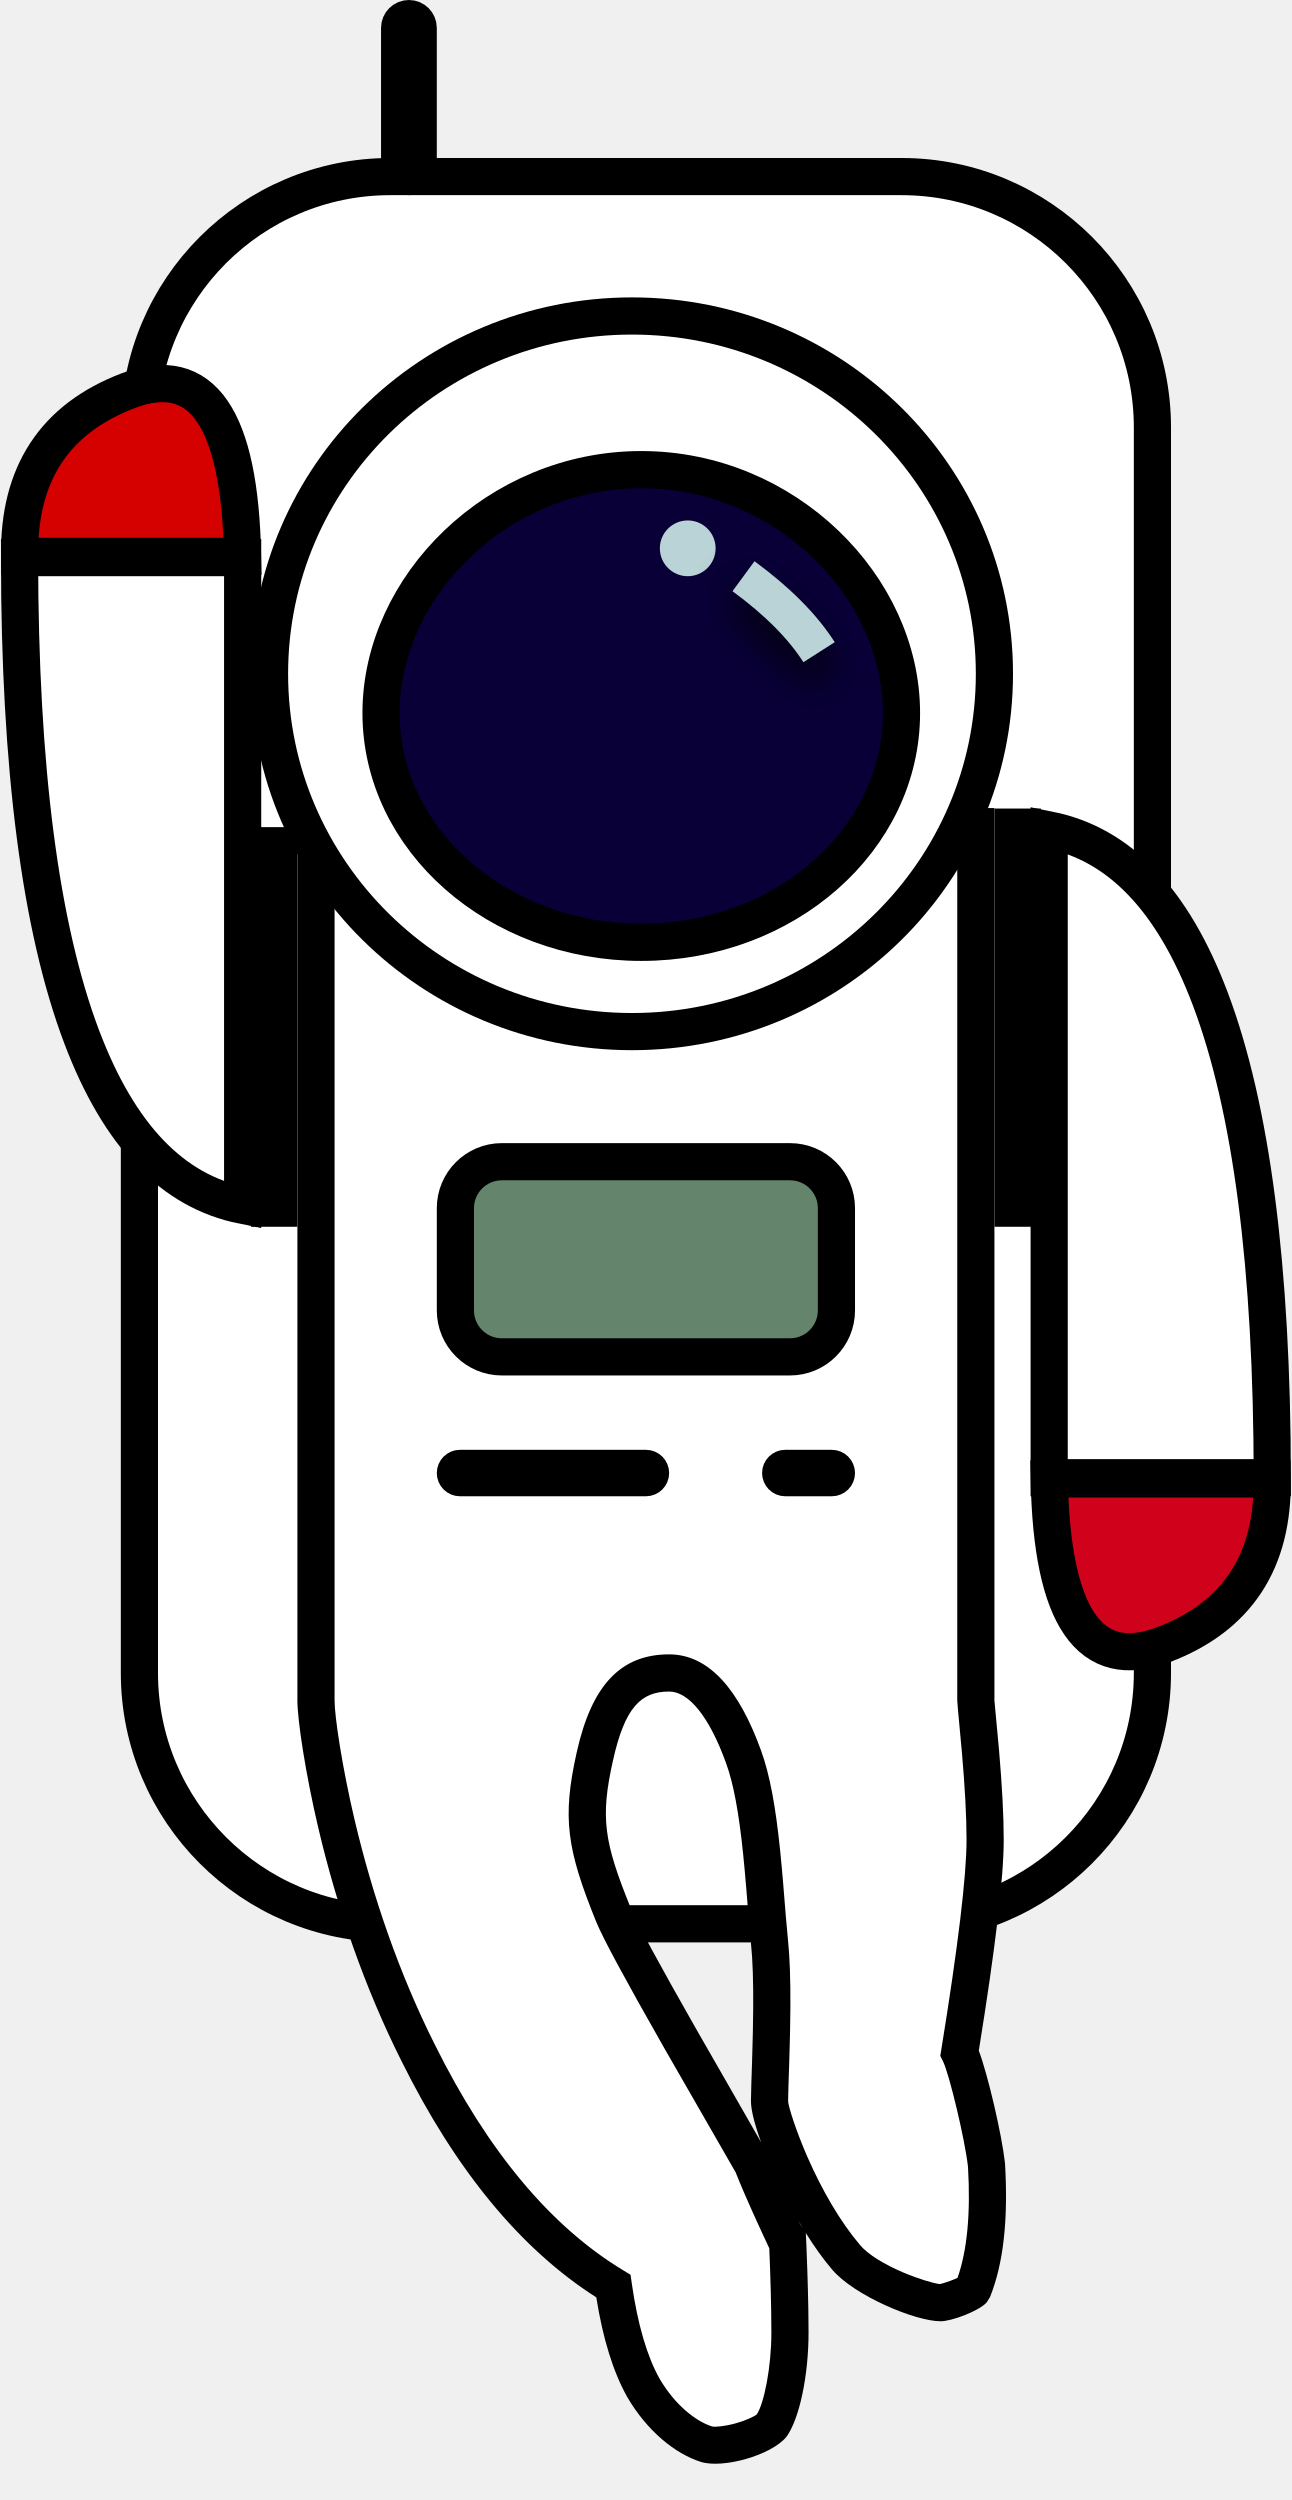
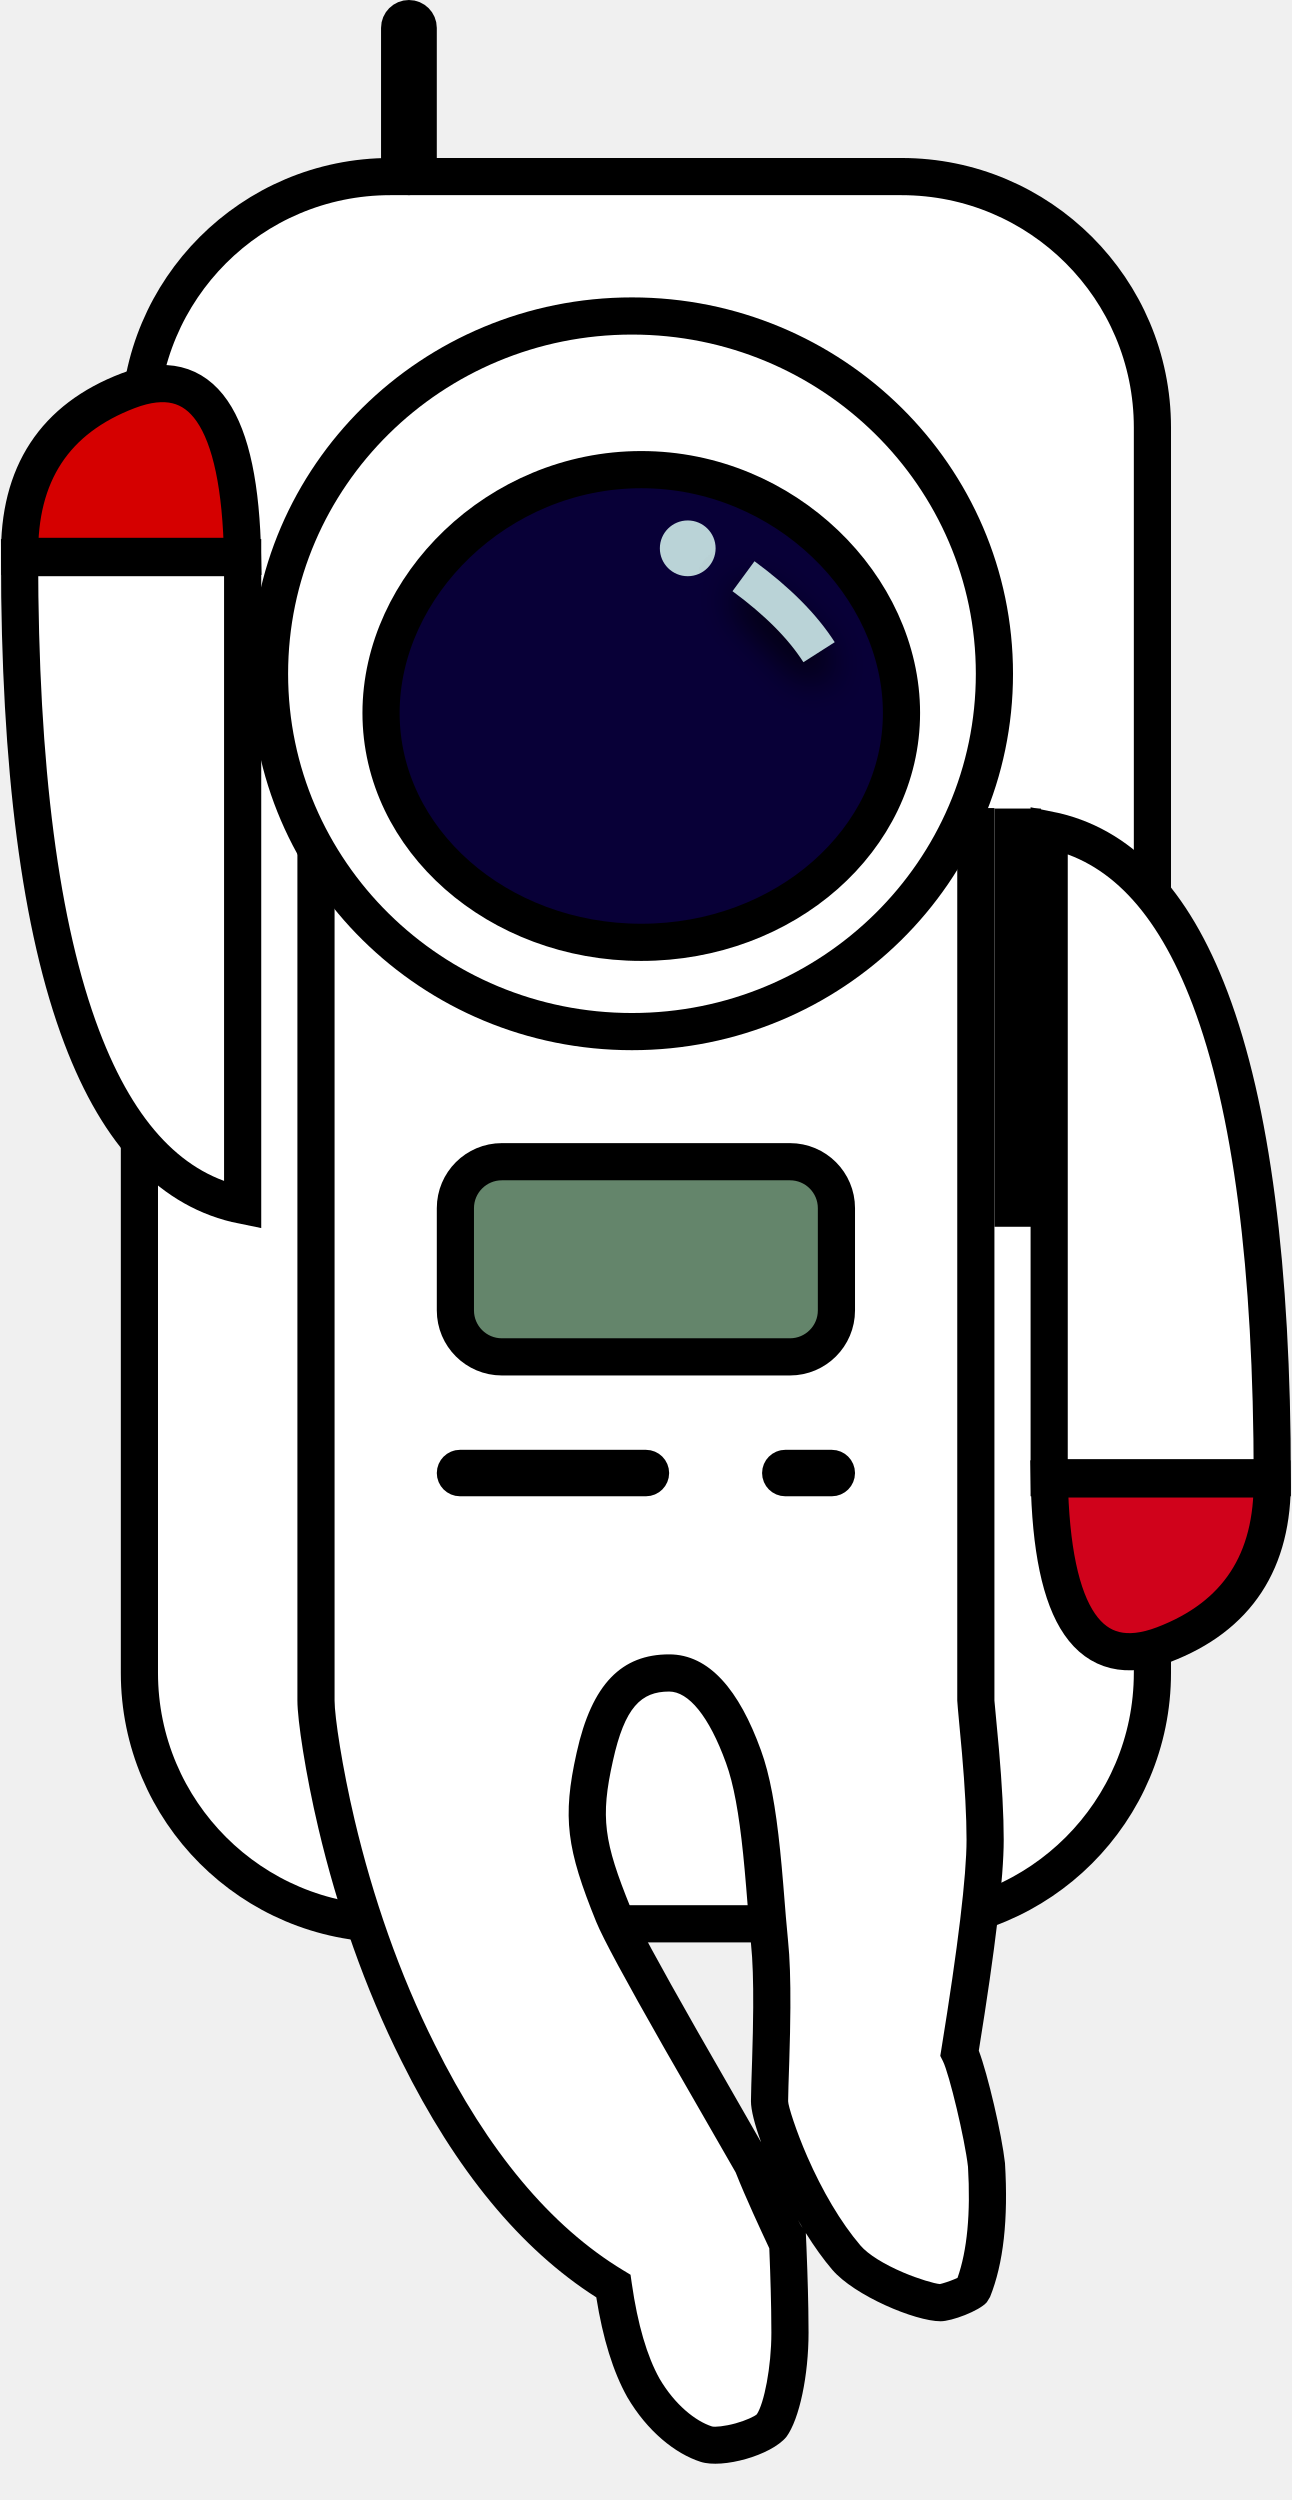
<svg xmlns="http://www.w3.org/2000/svg" xmlns:xlink="http://www.w3.org/1999/xlink" width="139" height="269" viewBox="0 0 139 269">
  <defs>
    <path id="artboard-b" d="M51,28 C54.654,30.684 57.365,33.41 59.131,36.176" />
    <filter id="artboard-a" width="419.8%" height="418%" x="-159.9%" y="-110.1%" filterUnits="objectBoundingBox">
      <feMorphology in="SourceAlpha" operator="dilate" radius="2" result="shadowSpreadOuter1" />
      <feOffset dy="2" in="shadowSpreadOuter1" result="shadowOffsetOuter1" />
      <feGaussianBlur in="shadowOffsetOuter1" result="shadowBlurOuter1" stdDeviation="2" />
      <feComposite in="shadowBlurOuter1" in2="SourceAlpha" operator="out" result="shadowBlurOuter1" />
      <feColorMatrix in="shadowBlurOuter1" result="shadowMatrixOuter1" values="0 0 0 0 0   0 0 0 0 0   0 0 0 0 0  0 0 0 0.5 0" />
      <feMorphology in="SourceAlpha" operator="dilate" radius="2" result="shadowSpreadOuter2" />
      <feOffset dy="2" in="shadowSpreadOuter2" result="shadowOffsetOuter2" />
      <feGaussianBlur in="shadowOffsetOuter2" result="shadowBlurOuter2" stdDeviation="2" />
      <feComposite in="shadowBlurOuter2" in2="SourceAlpha" operator="out" result="shadowBlurOuter2" />
      <feColorMatrix in="shadowBlurOuter2" result="shadowMatrixOuter2" values="0 0 0 0 0   0 0 0 0 0   0 0 0 0 0  0 0 0 0.5 0" />
      <feMerge>
        <feMergeNode in="shadowMatrixOuter1" />
        <feMergeNode in="shadowMatrixOuter2" />
      </feMerge>
    </filter>
  </defs>
  <g fill="none" fill-rule="evenodd">
    <rect width="139" height="269" />
    <g stroke="#000" stroke-width="4" transform="translate(13)">
      <rect width="109" height="188" x="2" y="19" fill="#FFF" rx="27" />
      <rect width="2" height="17" x="30" y="2" rx="1" />
    </g>
+     <g class="human__left-arm" stroke="#000" stroke-width="4" transform="matrix(1 0 0 -1 0 132)">
+       <path fill="#FFF" d="M2.104,72 L26.109,72 L26.109,2.302 C18.58,3.815 12.827,9.765 8.789,20.436 C4.354,32.157 2.112,49.36 2.104,72 Z" />
+       <path fill="#D50000" d="M2.112,72.134 C1.976,81 5.873,86.943 13.801,89.964 C21.729,92.985 25.829,87.042 26.101,72.134 L2.112,72.134 Z" />
+       <rect width="-4" height="39" x="31" y="2" />
+     </g>
+     <g class="human__right-arm" stroke="#000" stroke-width="4" transform="matrix(-1 0 0 1 139 87)">
+       <path fill="#FFF" d="M2.104,72 L26.109,72 L26.109,2.302 C18.58,3.815 12.827,9.765 8.789,20.436 C4.354,32.157 2.112,49.36 2.104,72 Z" />
+       <path fill="#D0021B" d="M2.112,72.134 C1.976,81 5.873,86.943 13.801,89.964 C21.729,92.985 25.829,87.042 26.101,72.134 L2.112,72.134 Z" />
+       <rect width="1" height="41" x="29" y="2" />
+     </g>
    <path fill="#FFF" fill-rule="nonzero" d="M34,88.945 C34,150.055 34,181.4 34,182.981 C34,185.351 36.212,203.389 45,220.897 C50.859,232.692 57.859,241.054 66,245.983 C66.667,250.628 67.747,254.284 69.24,256.952 C71.481,260.779 74.413,262.48 76,262.99 C77.587,263.495 81.94,262.304 83,261.029 C84.06,259.588 85,255.331 85,251 C85,246.578 84.733,240.875 84.733,240.875 C84.26,240.285 82.343,236.373 81,232.972 C80.716,232.297 67.731,210.277 66,206.02 C63.418,199.648 62.366,196.331 64,189.018 C65.634,181.62 68.602,180.01 72,180.01 C75.398,180.01 78.066,183.666 80,189.018 C81.934,194.285 82.23,203.475 82.802,209.002 C83.355,214.269 82.802,223.708 82.802,226.089 C82.802,227.62 85.982,236.969 91.07,242.921 C93.398,245.648 99.643,247.768 101.215,247.768 C101.766,247.768 104.224,246.923 104.672,246.408 C105.995,243.12 106.487,238.641 106.149,232.972 C105.801,229.825 104.062,222.518 103.252,220.897 C105.084,209.622 106,201.974 106,197.952 C106,191.904 105,183.665 105,182.981 C105,182.524 105,151.179 105,88.945 L34,88.945 Z" />
    <path fill="#000" fill-rule="nonzero" d="M43.213,221.794 C39.238,213.876 36.282,205.293 34.258,196.722 C32.865,190.823 32,185.055 32,182.981 L32,86.945 L107,86.945 L107,182.981 C107,183.04 107.356,186.699 107.493,188.283 C107.653,190.15 107.78,191.895 107.868,193.545 C107.954,195.158 108,196.631 108,197.952 C108,202.046 107.106,209.583 105.318,220.652 C106.286,223.205 107.796,229.671 108.137,232.752 C108.5,238.793 107.976,243.552 106.528,247.154 L106.181,247.72 C105.361,248.664 102.399,249.768 101.215,249.768 C98.45,249.768 91.914,246.99 89.55,244.221 C88.581,243.087 87.619,241.733 86.707,240.277 C86.739,240.963 86.754,241.296 86.773,241.752 C86.804,242.512 86.836,243.341 86.865,244.212 C86.915,245.673 86.953,247.103 86.976,248.446 C86.992,249.359 87,250.214 87,251 C87,255.566 86.028,260.289 84.611,262.214 C82.96,264.206 77.761,265.649 75.388,264.894 C72.662,264.018 69.652,261.614 67.495,257.929 C65.971,255.207 64.869,251.632 64.161,247.194 C56.009,241.998 49.034,233.515 43.213,221.794 Z M85.868,238.886 C86.066,239.266 86.216,239.527 86.293,239.624 L86.341,239.684 C86.182,239.421 86.024,239.154 85.868,238.886 Z M80.802,226.089 C80.802,225.7 80.814,225.157 80.841,224.3 C80.852,223.949 80.91,222.216 80.926,221.708 C80.995,219.5 81.035,217.734 81.045,216.012 C81.062,213.198 80.991,210.905 80.812,209.208 C80.736,208.469 80.662,207.645 80.573,206.576 C80.531,206.069 80.346,203.761 80.293,203.125 C80.178,201.73 80.074,200.588 79.961,199.493 C79.512,195.13 78.94,191.934 78.119,189.698 C76.289,184.632 74.08,182.01 72,182.01 C68.974,182.01 67.222,183.706 65.952,189.454 C64.584,195.576 64.971,198.155 67.853,205.267 C68.496,206.85 70.982,211.42 74.818,218.161 C74.981,218.448 74.981,218.448 75.145,218.736 C76.249,220.672 80.081,227.319 81.896,230.51 C81.206,228.621 80.802,227.038 80.802,226.089 Z M36,90.945 L36,182.981 C36,184.692 36.823,190.178 38.151,195.803 C40.108,204.089 42.964,212.383 46.791,220.007 C52.493,231.486 59.251,239.559 67.036,244.272 L67.845,244.762 L67.98,245.698 C68.614,250.119 69.627,253.549 70.966,255.942 C72.605,258.741 74.821,260.51 76.606,261.084 C76.895,261.176 77.999,261.073 79.162,260.75 C80.266,260.444 81.201,259.999 81.433,259.78 C82.211,258.62 83,254.717 83,251 C83,250.238 82.992,249.406 82.977,248.515 C82.954,247.196 82.916,245.787 82.867,244.347 C82.838,243.487 82.807,242.668 82.776,241.918 C81.861,239.962 80.249,236.515 79.156,233.747 C79.146,233.723 78.319,232.278 76.81,229.663 C74.283,225.283 73.18,223.366 71.67,220.716 C71.505,220.428 71.505,220.428 71.341,220.139 C67.375,213.169 64.89,208.6 64.146,206.771 C60.984,198.967 60.479,195.604 62.047,188.587 C63.692,181.141 66.926,178.01 72,178.01 C76.304,178.01 79.535,181.844 81.877,188.329 C82.84,190.949 83.459,194.411 83.94,199.083 C84.056,200.208 84.162,201.376 84.28,202.795 C84.333,203.437 84.518,205.746 84.559,206.246 C84.646,207.291 84.718,208.089 84.791,208.793 C84.987,210.664 85.062,213.086 85.045,216.036 C85.035,217.798 84.994,219.595 84.924,221.834 C84.907,222.347 84.85,224.079 84.839,224.425 C84.814,225.241 84.802,225.755 84.802,226.089 C84.802,226.598 85.671,229.327 86.86,232.046 C88.465,235.715 90.45,239.118 92.591,241.623 C93.403,242.573 95.115,243.637 97.209,244.527 C98.841,245.22 100.544,245.719 101.135,245.765 C101.201,245.751 101.288,245.729 101.39,245.701 C101.652,245.628 101.971,245.524 102.283,245.407 C102.564,245.303 102.823,245.194 103.03,245.096 C104.063,242.173 104.452,238.183 104.156,233.142 C103.815,230.148 102.136,223.138 101.463,221.79 L101.174,221.213 L101.278,220.576 C103.093,209.405 104,201.832 104,197.952 C104,196.709 103.956,195.304 103.874,193.758 C103.789,192.156 103.665,190.453 103.507,188.627 C103.397,187.35 103,183.267 103,182.981 L103,90.945 L36,90.945 Z" />
    <g transform="translate(29 34)">
      <ellipse cx="39" cy="38.5" fill="#FFF" stroke="#000" stroke-width="4" rx="39" ry="38.5" />
      <path fill="#080037" stroke="#000" stroke-width="4" d="M40,67.395 C55.464,67.395 68,56.346 68,42.717 C68,29.088 55.464,16.533 40,16.533 C24.536,16.533 12,29.088 12,42.717 C12,56.346 24.536,67.395 40,67.395 Z" />
      <circle cx="45" cy="25" r="3" fill="#BAD3D7" />
      <use fill="#000" filter="url(#artboard-a)" xlink:href="#artboard-b" />
      <use fill="#BAD3D7" stroke="#BAD3D7" stroke-width="4" xlink:href="#artboard-b" />
    </g>
    <g stroke="#000" stroke-width="4" transform="translate(47 123)">
      <rect width="21" height="1" x="2" y="35" rx=".5" />
      <rect width="6" height="1" x="37" y="35" rx=".5" />
      <rect width="41" height="21" x="2" y="2" fill="#64856B" rx="5" />
    </g>
-     <g stroke="#000" stroke-width="4" transform="matrix(1 0 0 -1 0 132)">
-       <path fill="#FFF" d="M2.104,72 L26.109,72 L26.109,2.302 C18.58,3.815 12.827,9.765 8.789,20.436 C4.354,32.157 2.112,49.36 2.104,72 Z" />
-       <path fill="#D50000" d="M2.112,72.134 C1.976,81 5.873,86.943 13.801,89.964 C21.729,92.985 25.829,87.042 26.101,72.134 L2.112,72.134 Z" />
-       <rect width="1" height="39" x="29" y="2" />
-     </g>
-     <g stroke="#000" stroke-width="4" transform="matrix(-1 0 0 1 139 87)">
-       <path fill="#FFF" d="M2.104,72 L26.109,72 L26.109,2.302 C18.58,3.815 12.827,9.765 8.789,20.436 C4.354,32.157 2.112,49.36 2.104,72 Z" />
-       <path fill="#D0021B" d="M2.112,72.134 C1.976,81 5.873,86.943 13.801,89.964 C21.729,92.985 25.829,87.042 26.101,72.134 L2.112,72.134 Z" />
-       <rect width="1" height="41" x="29" y="2" />
-     </g>
  </g>
</svg>
